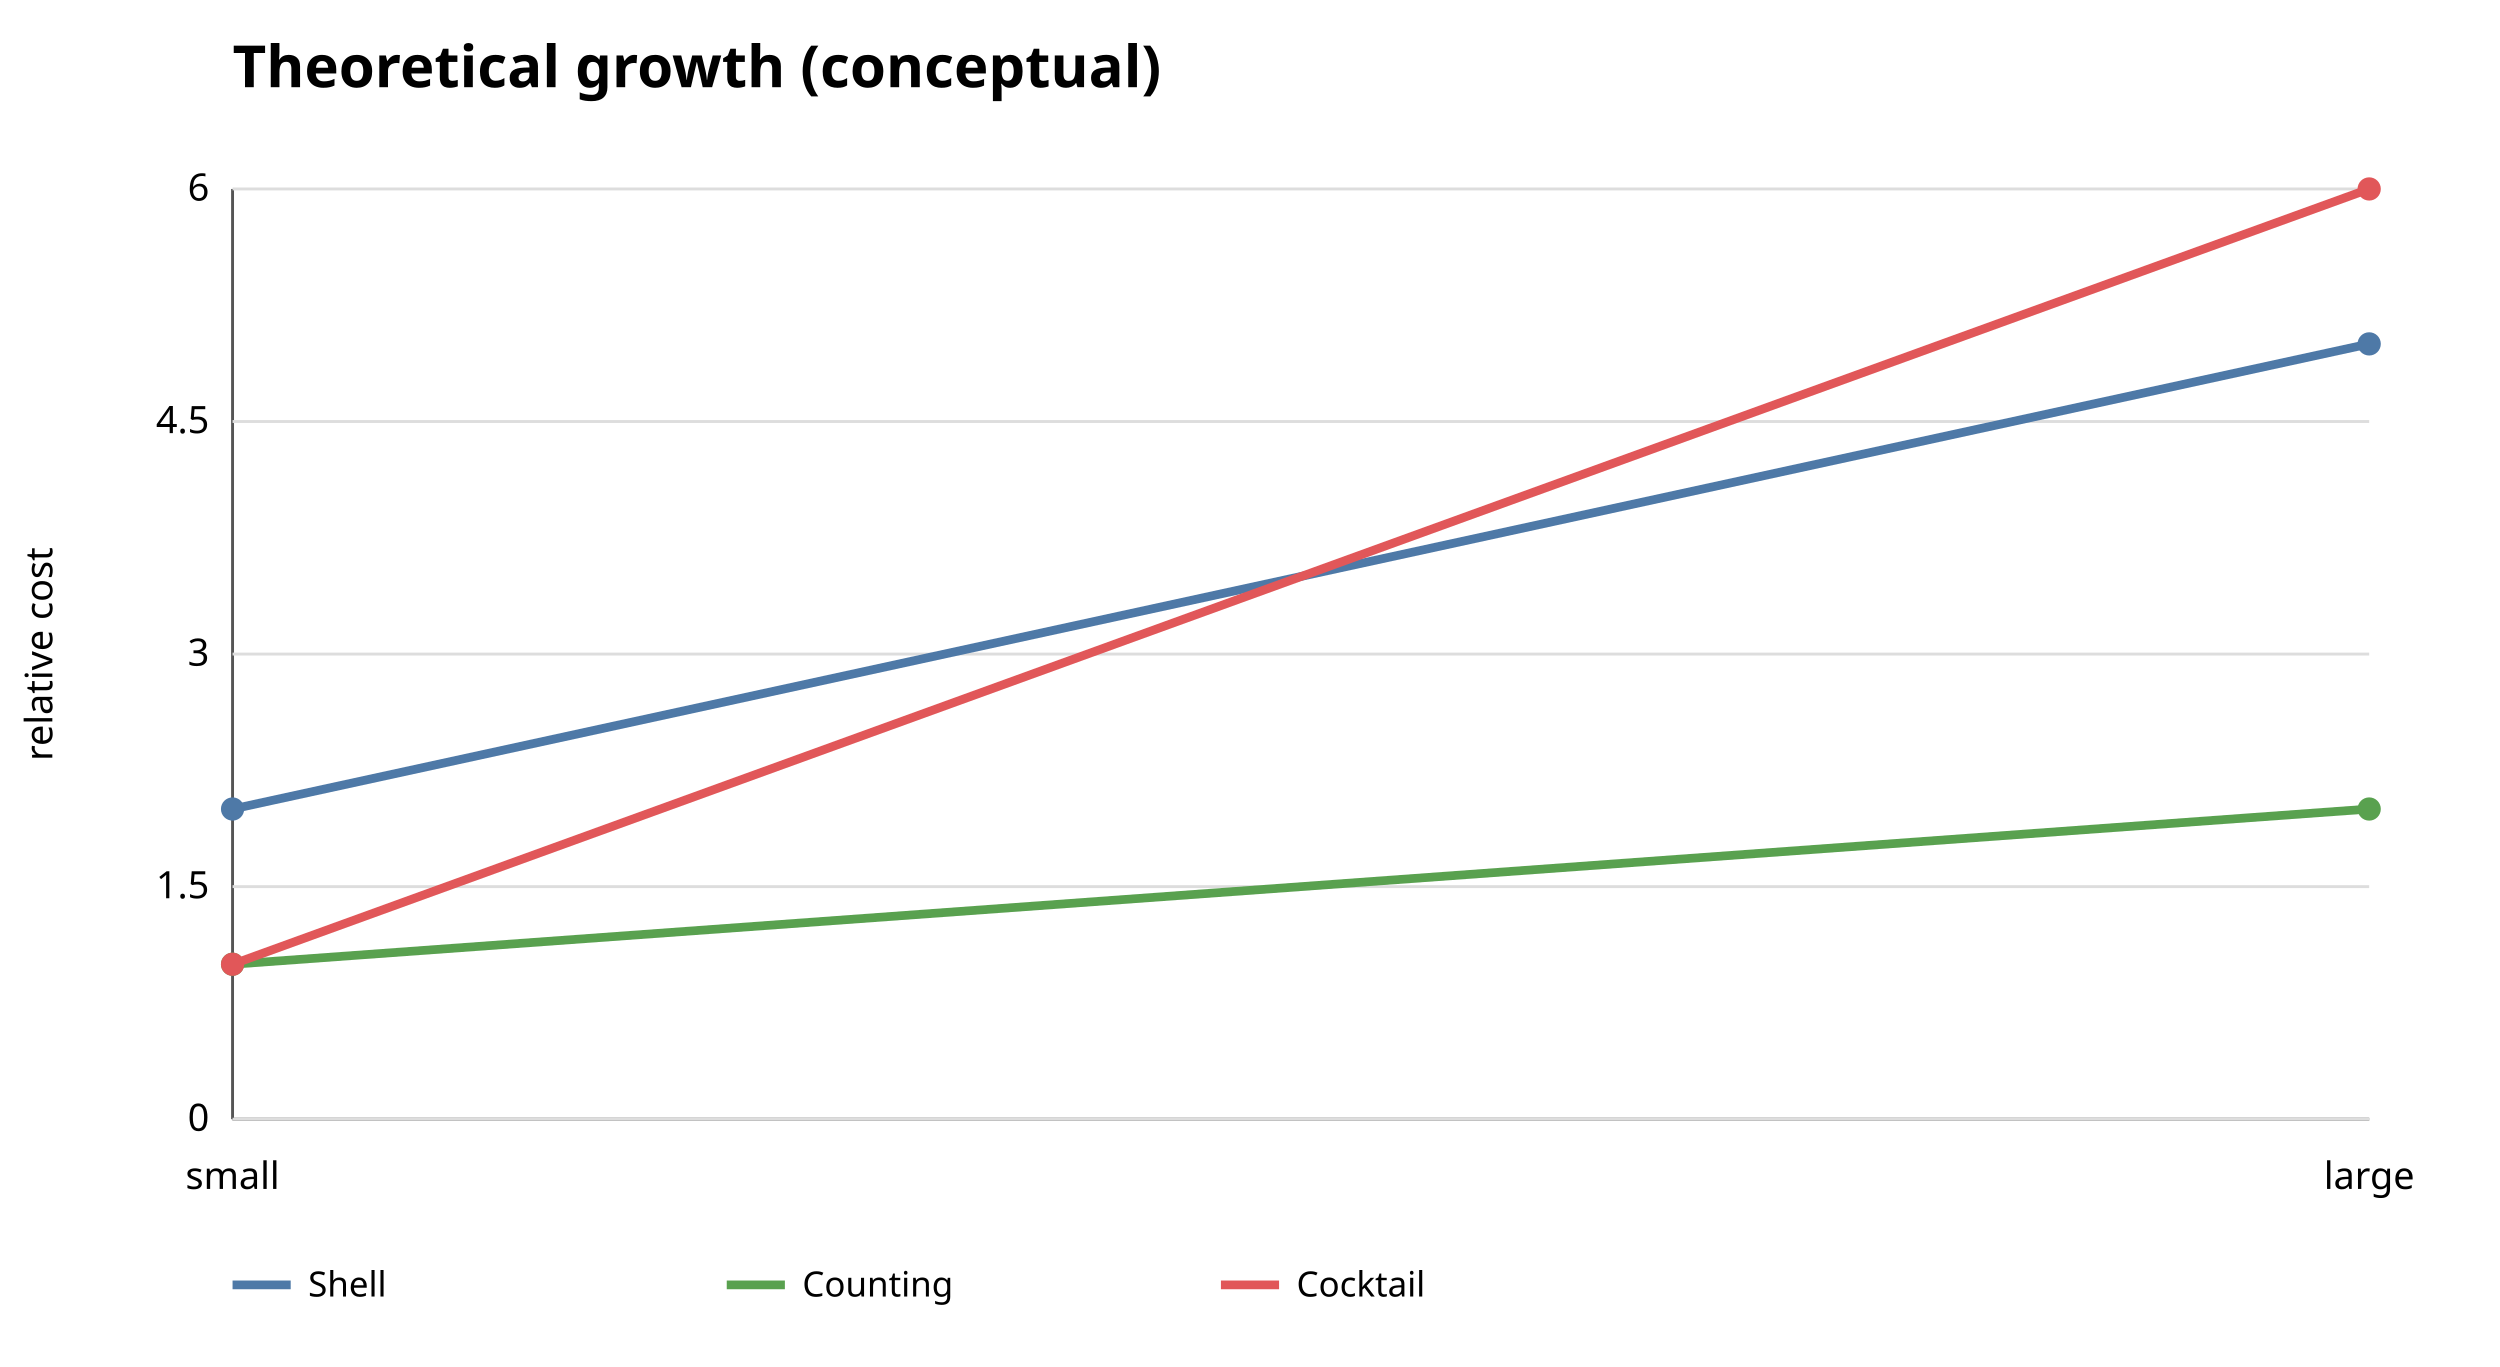
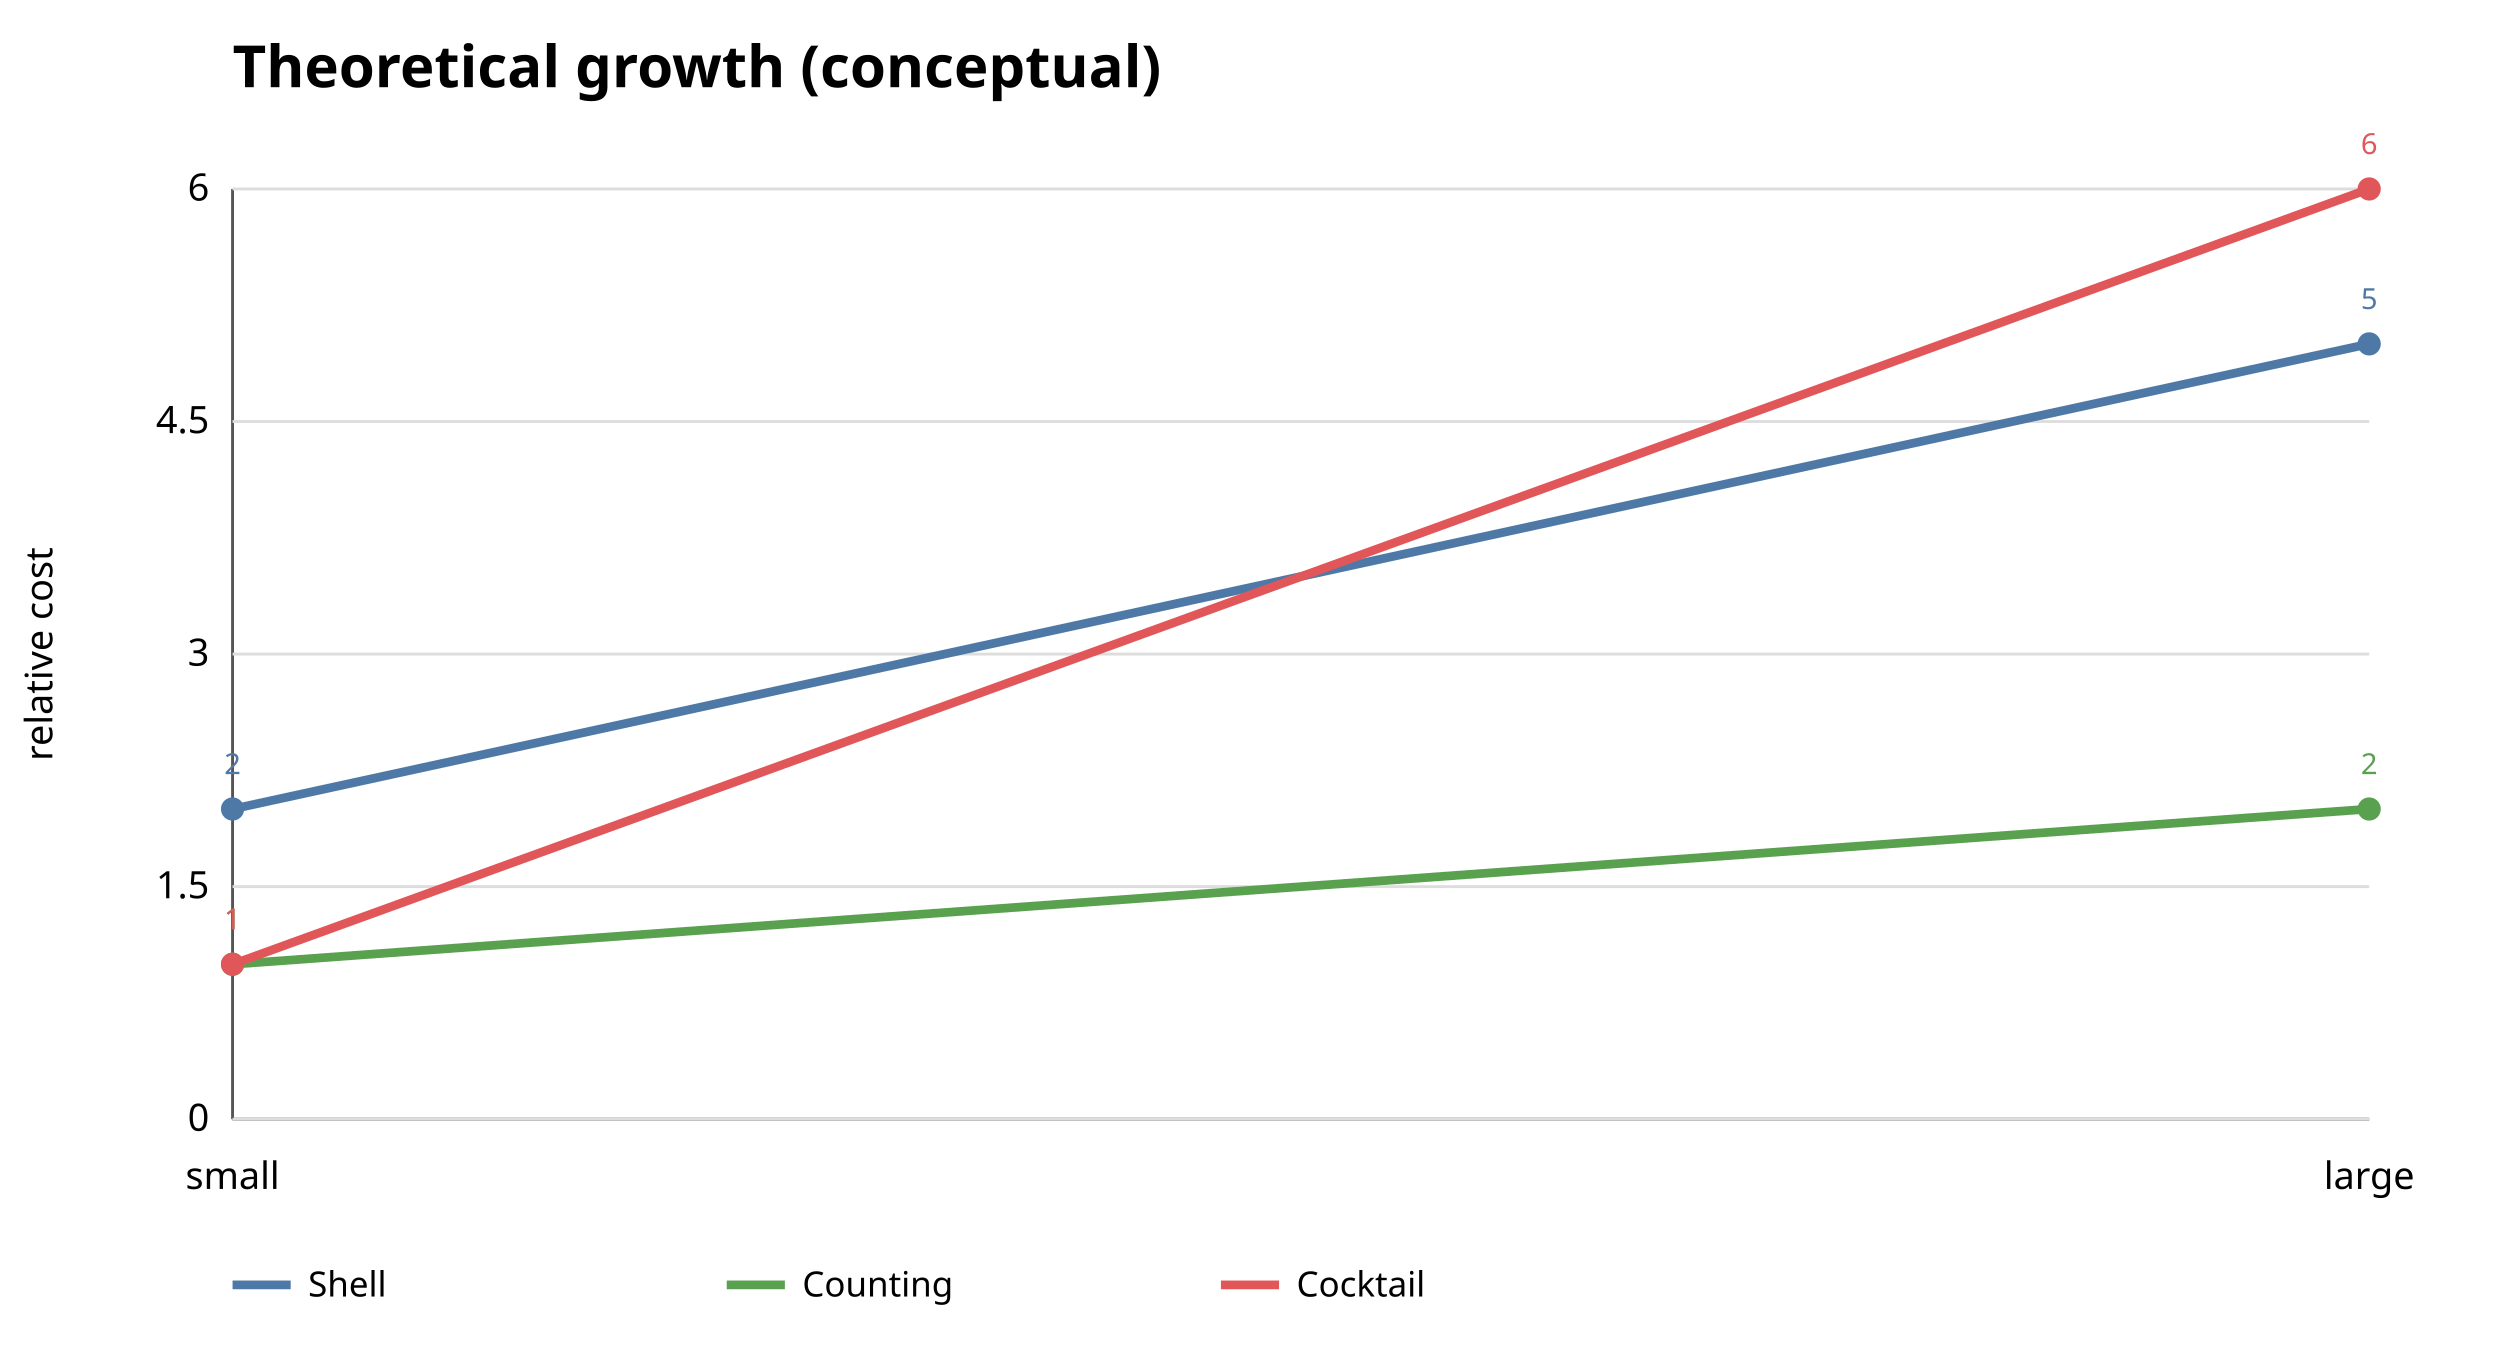
<svg xmlns="http://www.w3.org/2000/svg" viewBox="0 0 860 470">
-   <style>text{font:13px sans-serif}.title{font-size:20px;font-weight:bold}.axis{stroke:#555}.grid{stroke:#ddd}.legend{font-size:12px}</style>
+   <style>text{font:13px sans-serif}.title{font-size:20px;font-weight:bold}.axis{stroke:#555}.grid{stroke:#ddd}.legend{font-size:12px}.point-label{font-size:10px}</style>
  <text class="title" x="80" y="30">Theoretical growth (conceptual)</text>
  <text transform="translate(18 225.0) rotate(-90)" text-anchor="middle">relative cost</text>
  <line class="axis" x1="80" y1="65" x2="80" y2="385" />
  <line class="axis" x1="80" y1="385" x2="815" y2="385" />
  <line class="grid" x1="80" y1="385.0" x2="815" y2="385.0" />
  <text x="72" y="389.0" text-anchor="end">0</text>
  <line class="grid" x1="80" y1="305.0" x2="815" y2="305.0" />
  <text x="72" y="309.0" text-anchor="end">1.5</text>
  <line class="grid" x1="80" y1="225.0" x2="815" y2="225.0" />
  <text x="72" y="229.0" text-anchor="end">3</text>
  <line class="grid" x1="80" y1="145.0" x2="815" y2="145.0" />
  <text x="72" y="149.0" text-anchor="end">4.5</text>
  <line class="grid" x1="80" y1="65.0" x2="815" y2="65.0" />
  <text x="72" y="69.0" text-anchor="end">6</text>
  <text x="80.0" y="409" text-anchor="middle">small</text>
  <text x="815.0" y="409" text-anchor="middle">large</text>
  <polyline fill="none" stroke="#4e79a7" stroke-width="3" points="80.0,278.3 815.0,118.3" />
  <circle cx="80.0" cy="278.3" r="4" fill="#4e79a7" />
+   <text class="point-label" x="80.0" y="266.3" text-anchor="middle" fill="#4e79a7">2</text>
  <circle cx="815.0" cy="118.3" r="4" fill="#4e79a7" />
+   <text class="point-label" x="815.0" y="106.3" text-anchor="middle" fill="#4e79a7">5</text>
  <polyline fill="none" stroke="#59a14f" stroke-width="3" points="80.0,331.7 815.0,278.3" />
  <circle cx="80.0" cy="331.7" r="4" fill="#59a14f" />
+   <text class="point-label" x="80.0" y="319.7" text-anchor="middle" fill="#59a14f">1</text>
  <circle cx="815.0" cy="278.3" r="4" fill="#59a14f" />
+   <text class="point-label" x="815.0" y="266.3" text-anchor="middle" fill="#59a14f">2</text>
  <polyline fill="none" stroke="#e15759" stroke-width="3" points="80.0,331.7 815.0,65.0" />
  <circle cx="80.0" cy="331.7" r="4" fill="#e15759" />
+   <text class="point-label" x="80.0" y="319.7" text-anchor="middle" fill="#e15759">1</text>
  <circle cx="815.0" cy="65.0" r="4" fill="#e15759" />
+   <text class="point-label" x="815.0" y="53.0" text-anchor="middle" fill="#e15759">6</text>
  <line x1="80" y1="442" x2="100" y2="442" stroke="#4e79a7" stroke-width="3" />
  <text class="legend" x="106" y="446">Shell</text>
  <line x1="250" y1="442" x2="270" y2="442" stroke="#59a14f" stroke-width="3" />
  <text class="legend" x="276" y="446">Counting</text>
  <line x1="420" y1="442" x2="440" y2="442" stroke="#e15759" stroke-width="3" />
  <text class="legend" x="446" y="446">Cocktail</text>
</svg>
